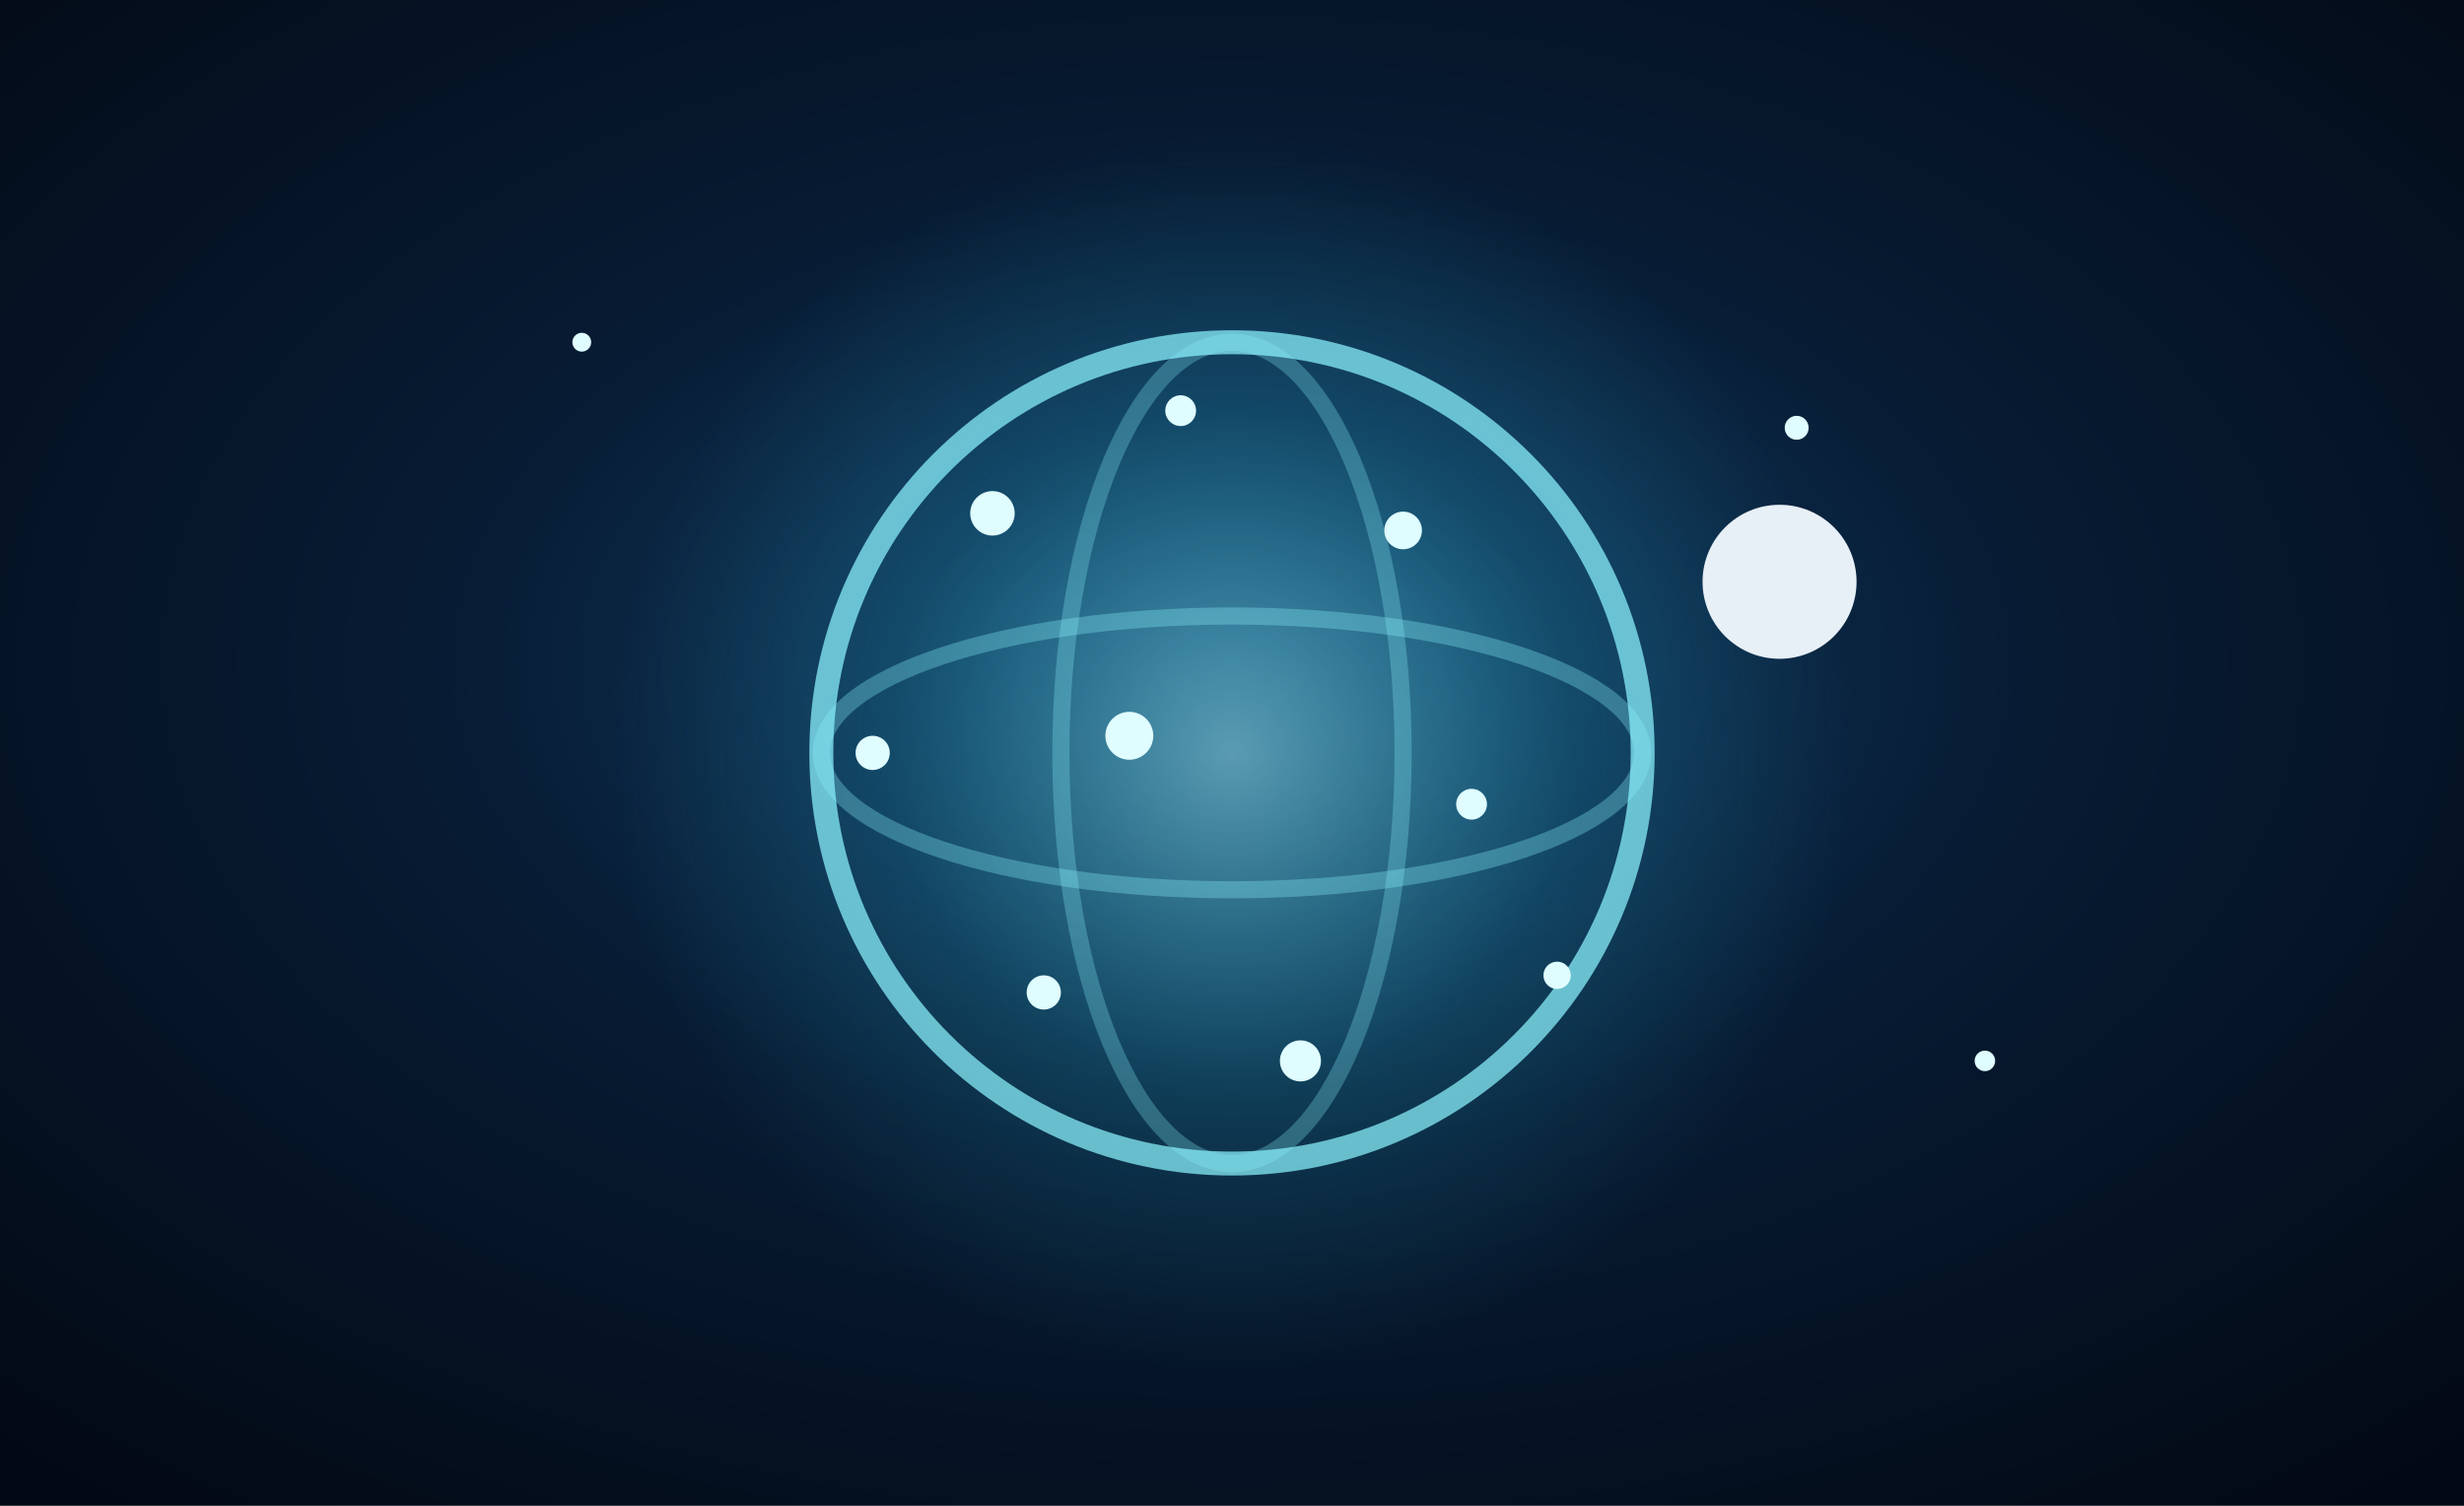
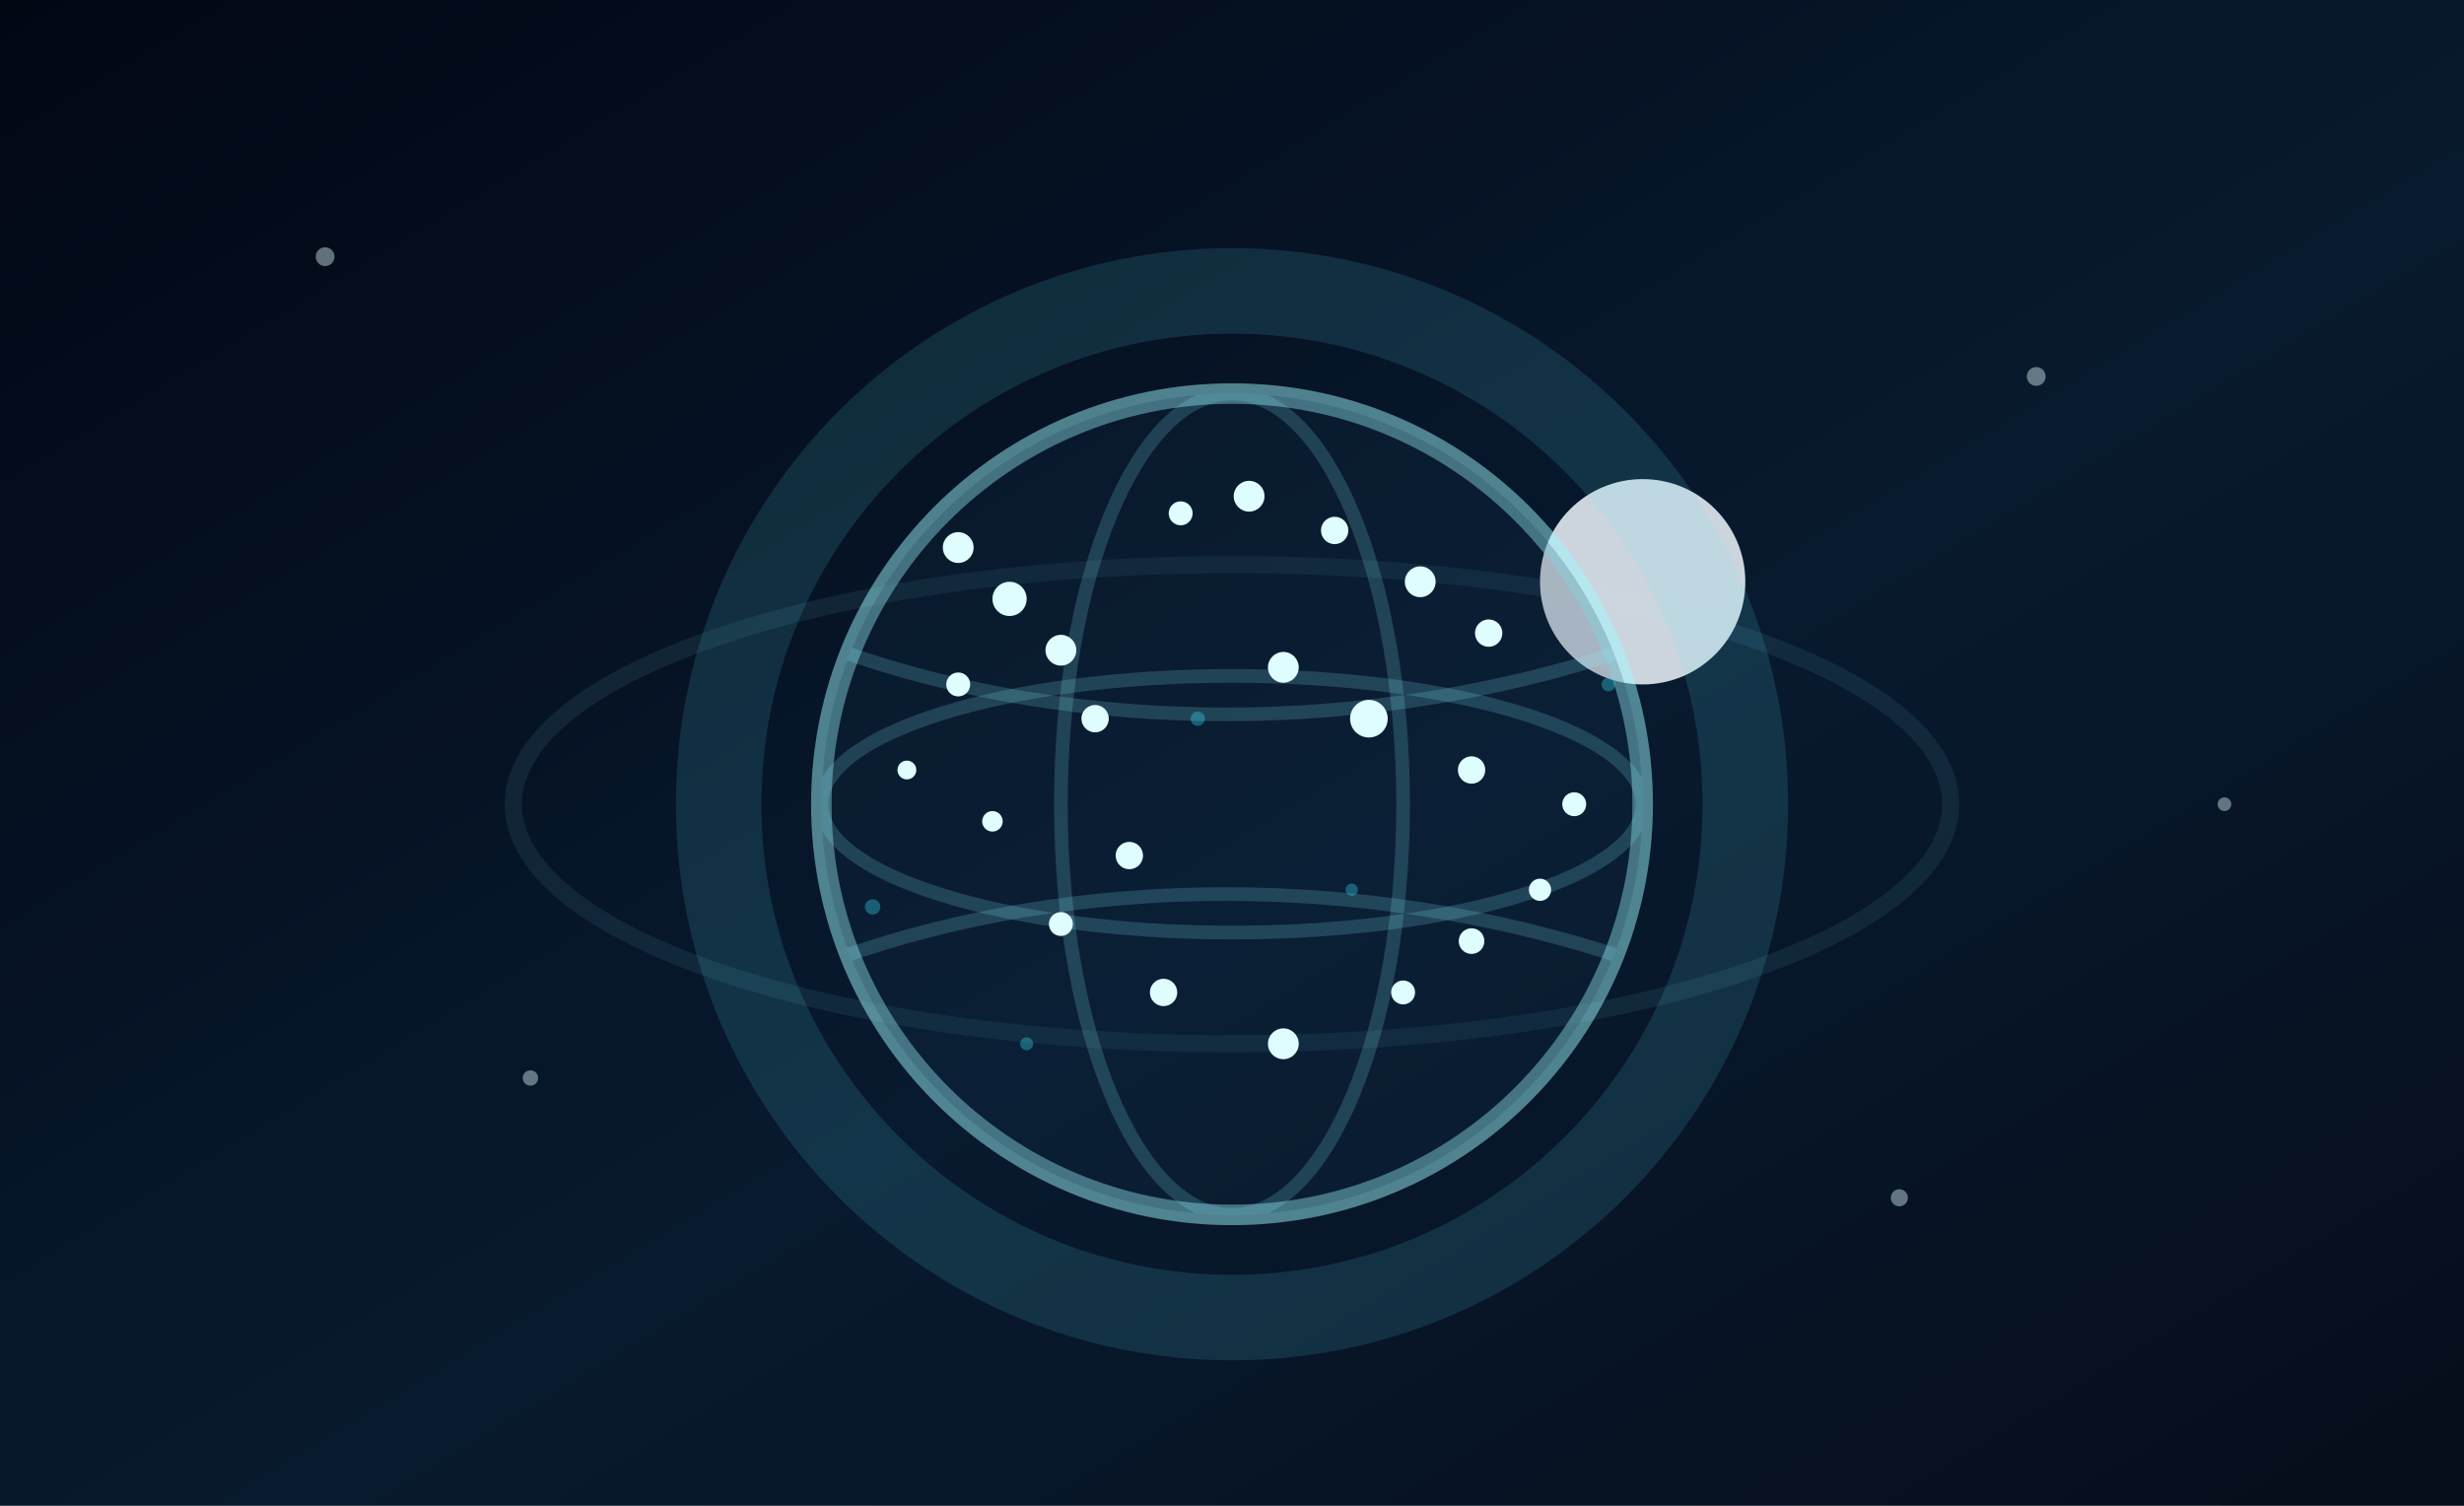
<svg xmlns="http://www.w3.org/2000/svg" viewBox="0 0 144 88">
  <defs>
-     <radialGradient id="sky" cx="50%" cy="44%" r="72%">
-       <stop offset="0" stop-color="#123f66" />
-       <stop offset=".45" stop-color="#071b33" />
-       <stop offset="1" stop-color="#030914" />
-     </radialGradient>
-     <radialGradient id="glow" cx="50%" cy="50%" r="50%">
-       <stop offset="0" stop-color="#9ff7ff" stop-opacity=".52" />
-       <stop offset=".55" stop-color="#33d8f5" stop-opacity=".16" />
-       <stop offset="1" stop-color="#33d8f5" stop-opacity="0" />
-     </radialGradient>
+     <linearGradient id="sky" x1="0" y1="0" x2="1" y2="1">
+       <stop offset="0" stop-color="#020714" />
+       <stop offset=".56" stop-color="#081a2f" />
+       <stop offset="1" stop-color="#060d1a" />
+     </linearGradient>
+     <clipPath id="earthClip">
+       <circle cx="72" cy="47" r="24" />
+     </clipPath>
  </defs>
  <rect width="144" height="88" fill="url(#sky)" />
-   <circle cx="72" cy="44" r="36" fill="url(#glow)" />
-   <circle cx="72" cy="44" r="24" fill="none" stroke="#8cf4ff" stroke-opacity=".72" stroke-width="1.4" />
-   <ellipse cx="72" cy="44" rx="24" ry="8" fill="none" stroke="#8cf4ff" stroke-opacity=".32" stroke-width="1" />
-   <ellipse cx="72" cy="44" rx="10" ry="24" fill="none" stroke="#8cf4ff" stroke-opacity=".28" stroke-width="1" />
-   <g fill="#dffcff">
-     <circle cx="58" cy="30" r="1.3" />
-     <circle cx="69" cy="24" r=".9" />
-     <circle cx="82" cy="31" r="1.1" />
-     <circle cx="51" cy="44" r="1" />
-     <circle cx="66" cy="43" r="1.4" />
-     <circle cx="86" cy="47" r=".9" />
-     <circle cx="61" cy="58" r="1" />
-     <circle cx="76" cy="62" r="1.2" />
-     <circle cx="91" cy="57" r=".8" />
-     <circle cx="105" cy="25" r=".7" />
-     <circle cx="34" cy="20" r=".55" />
-     <circle cx="116" cy="62" r=".6" />
+   <g fill="#dffcff" opacity=".42">
+     <circle cx="19" cy="15" r=".55" />
+     <circle cx="31" cy="63" r=".45" />
+     <circle cx="119" cy="22" r=".55" />
+     <circle cx="111" cy="70" r=".5" />
+     <circle cx="130" cy="47" r=".4" />
  </g>
-   <circle cx="104" cy="34" r="4.5" fill="#e7eff7" />
+   <ellipse cx="72" cy="47" rx="42" ry="14" fill="none" stroke="#8cf4ff" stroke-opacity=".08" />
+   <circle cx="96" cy="34" r="6" fill="#dce5ed" opacity=".92" />
+   <circle cx="72" cy="47" r="30" fill="none" stroke="#5ee7f7" stroke-opacity=".13" stroke-width="5" />
+   <circle cx="72" cy="47" r="24" fill="none" stroke="#9ff7ff" stroke-opacity=".48" stroke-width="1.2" />
+   <g clip-path="url(#earthClip)">
+     <circle cx="72" cy="47" r="24" fill="#12324a" opacity=".2" />
+     <g fill="none" stroke="#8cf4ff" stroke-opacity=".18" stroke-width=".8">
+       <ellipse cx="72" cy="47" rx="24" ry="7.5" />
+       <ellipse cx="72" cy="47" rx="10" ry="24" />
+       <path d="M49 38c14 5 31 5 46 0M49 56c14-5 31-5 46 0" />
+     </g>
+     <g fill="#dffcff">
+       <circle cx="56" cy="32" r=".9" />
+       <circle cx="59" cy="35" r="1" />
+       <circle cx="62" cy="38" r=".9" />
+       <circle cx="56" cy="40" r=".7" />
+       <circle cx="64" cy="42" r=".8" />
+       <circle cx="69" cy="30" r=".7" />
+       <circle cx="73" cy="29" r=".9" />
+       <circle cx="78" cy="31" r=".8" />
+       <circle cx="83" cy="34" r=".9" />
+       <circle cx="87" cy="37" r=".8" />
+       <circle cx="75" cy="39" r=".9" />
+       <circle cx="80" cy="42" r="1.1" />
+       <circle cx="86" cy="45" r=".8" />
+       <circle cx="92" cy="47" r=".7" />
+       <circle cx="66" cy="50" r=".8" />
+       <circle cx="62" cy="54" r=".7" />
+       <circle cx="68" cy="58" r=".8" />
+       <circle cx="75" cy="61" r=".9" />
+       <circle cx="82" cy="58" r=".7" />
+       <circle cx="86" cy="55" r=".75" />
+       <circle cx="90" cy="52" r=".65" />
+       <circle cx="58" cy="48" r=".6" />
+       <circle cx="53" cy="45" r=".55" />
+     </g>
+     <g fill="#38dff2" opacity=".34">
+       <circle cx="51" cy="53" r=".45" />
+       <circle cx="60" cy="61" r=".38" />
+       <circle cx="70" cy="42" r=".42" />
+       <circle cx="94" cy="40" r=".4" />
+       <circle cx="79" cy="52" r=".36" />
+     </g>
+   </g>
</svg>
